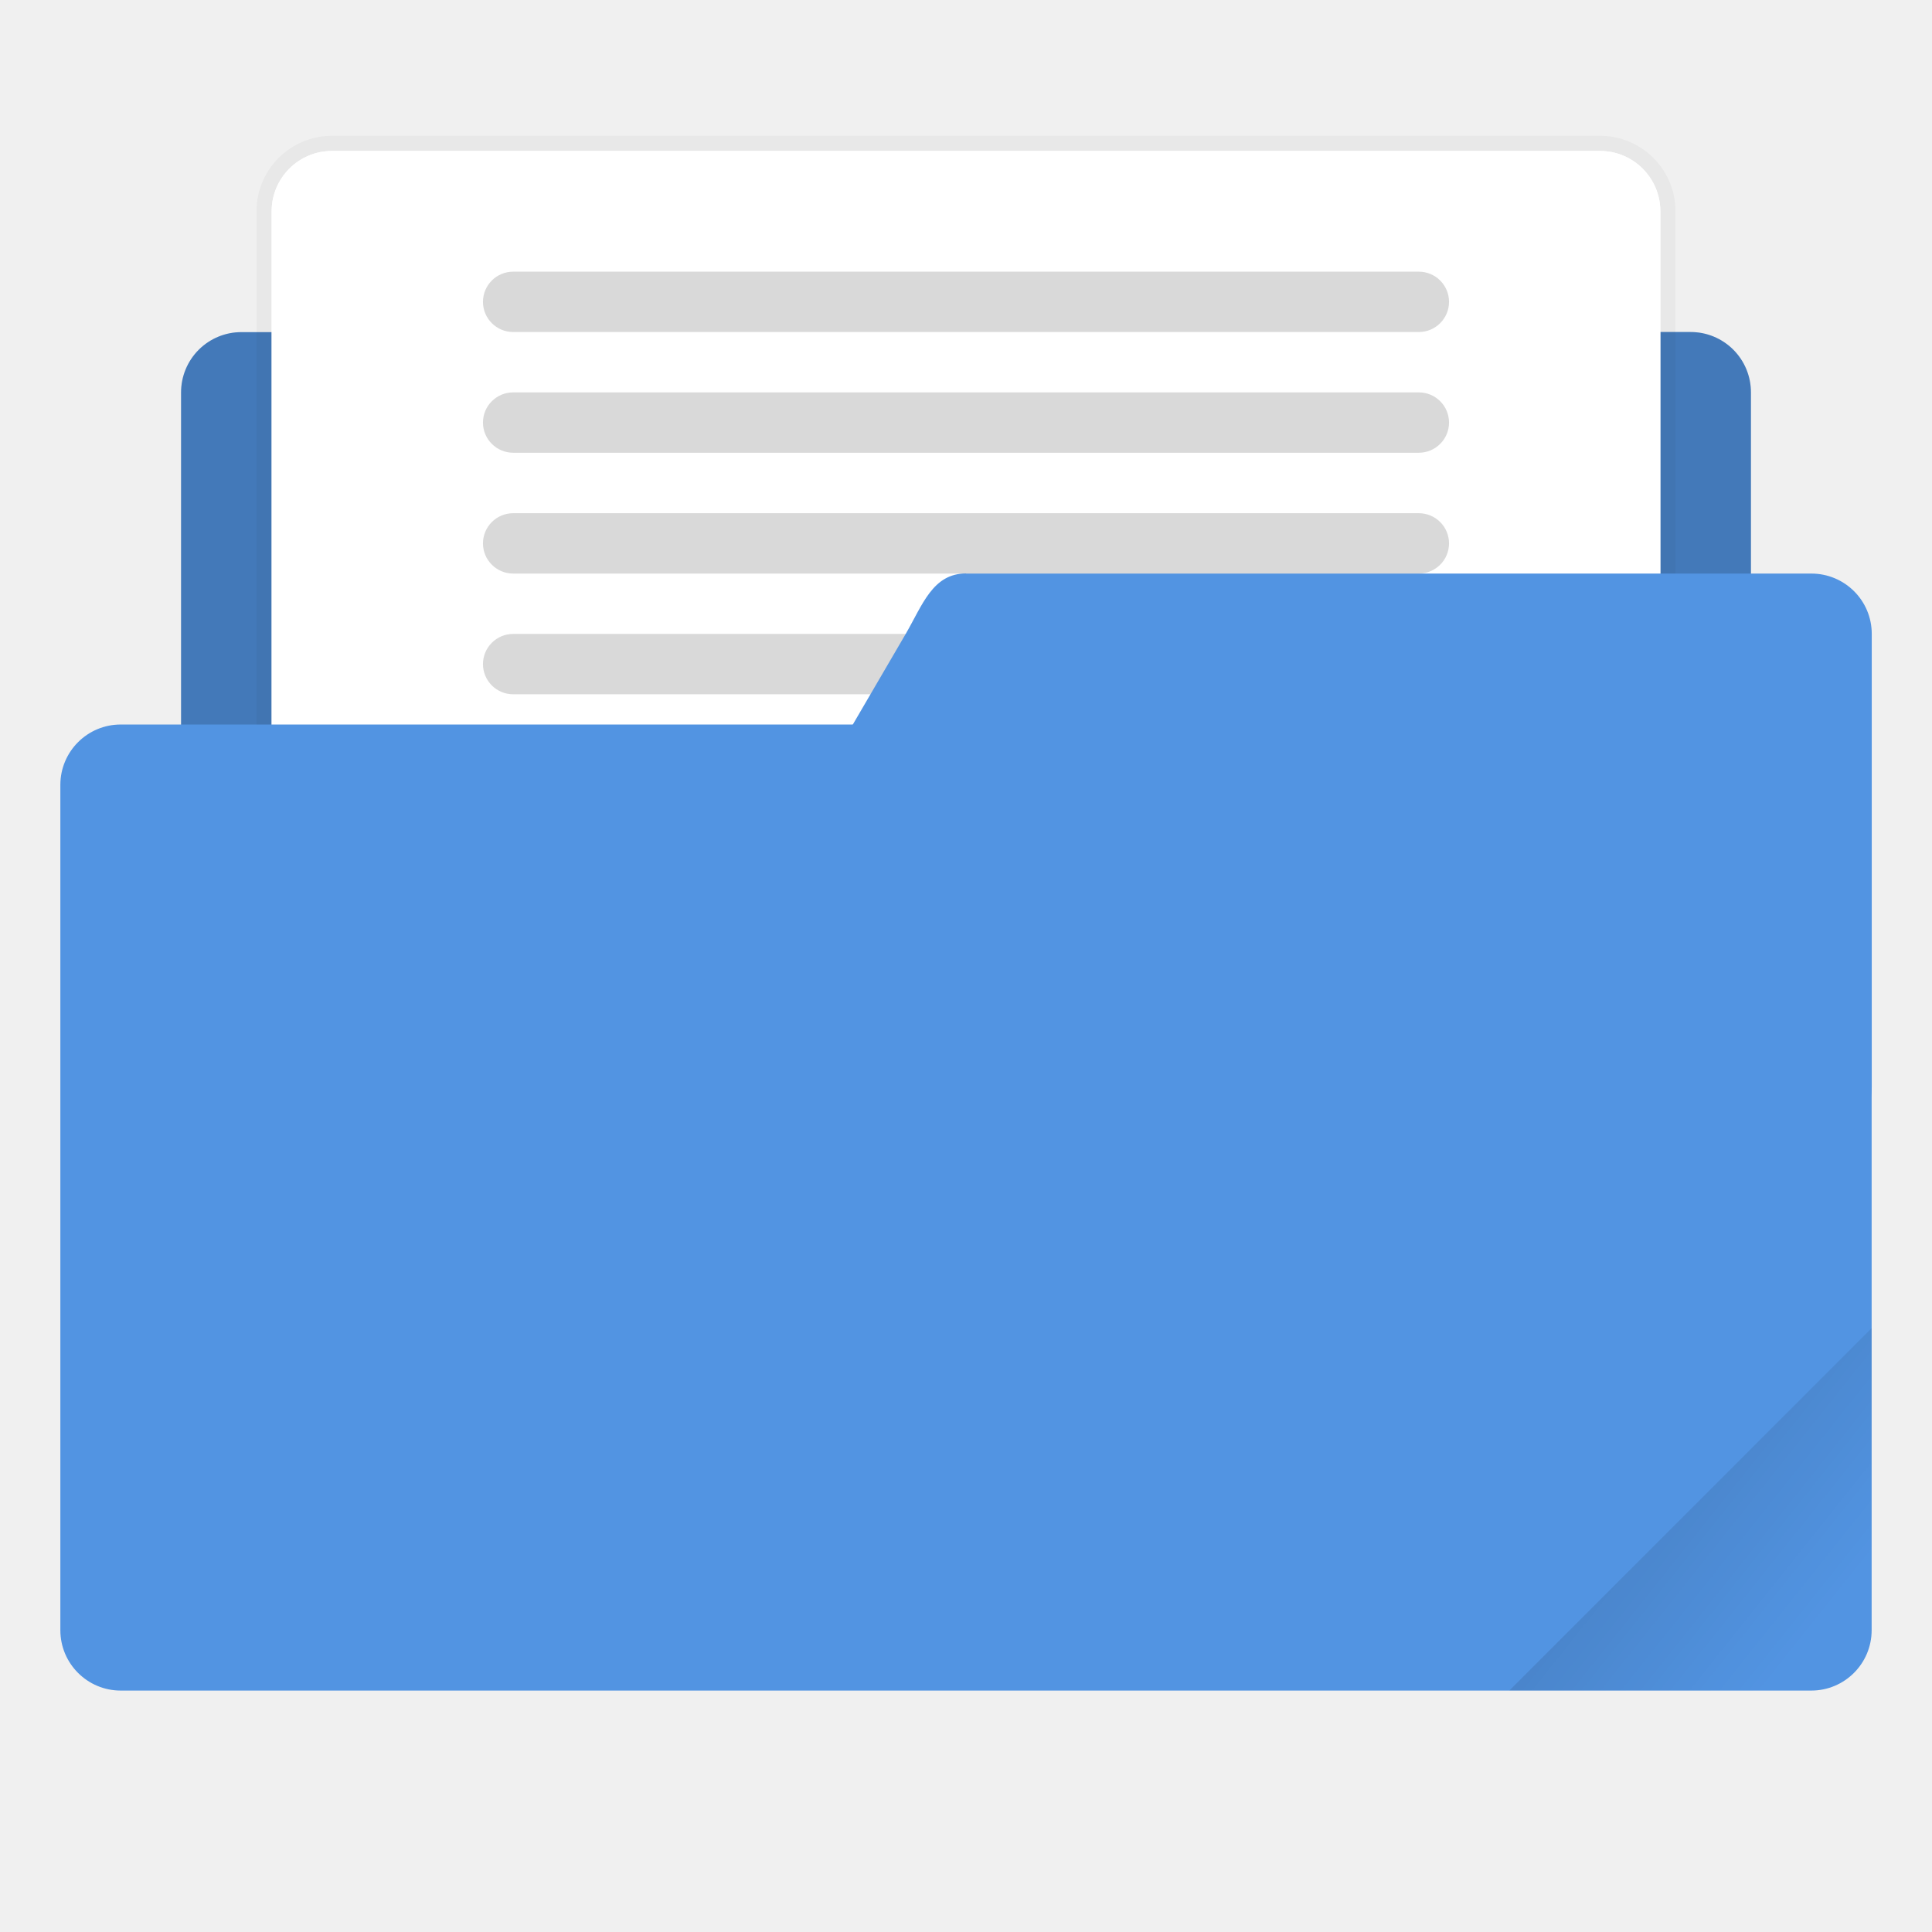
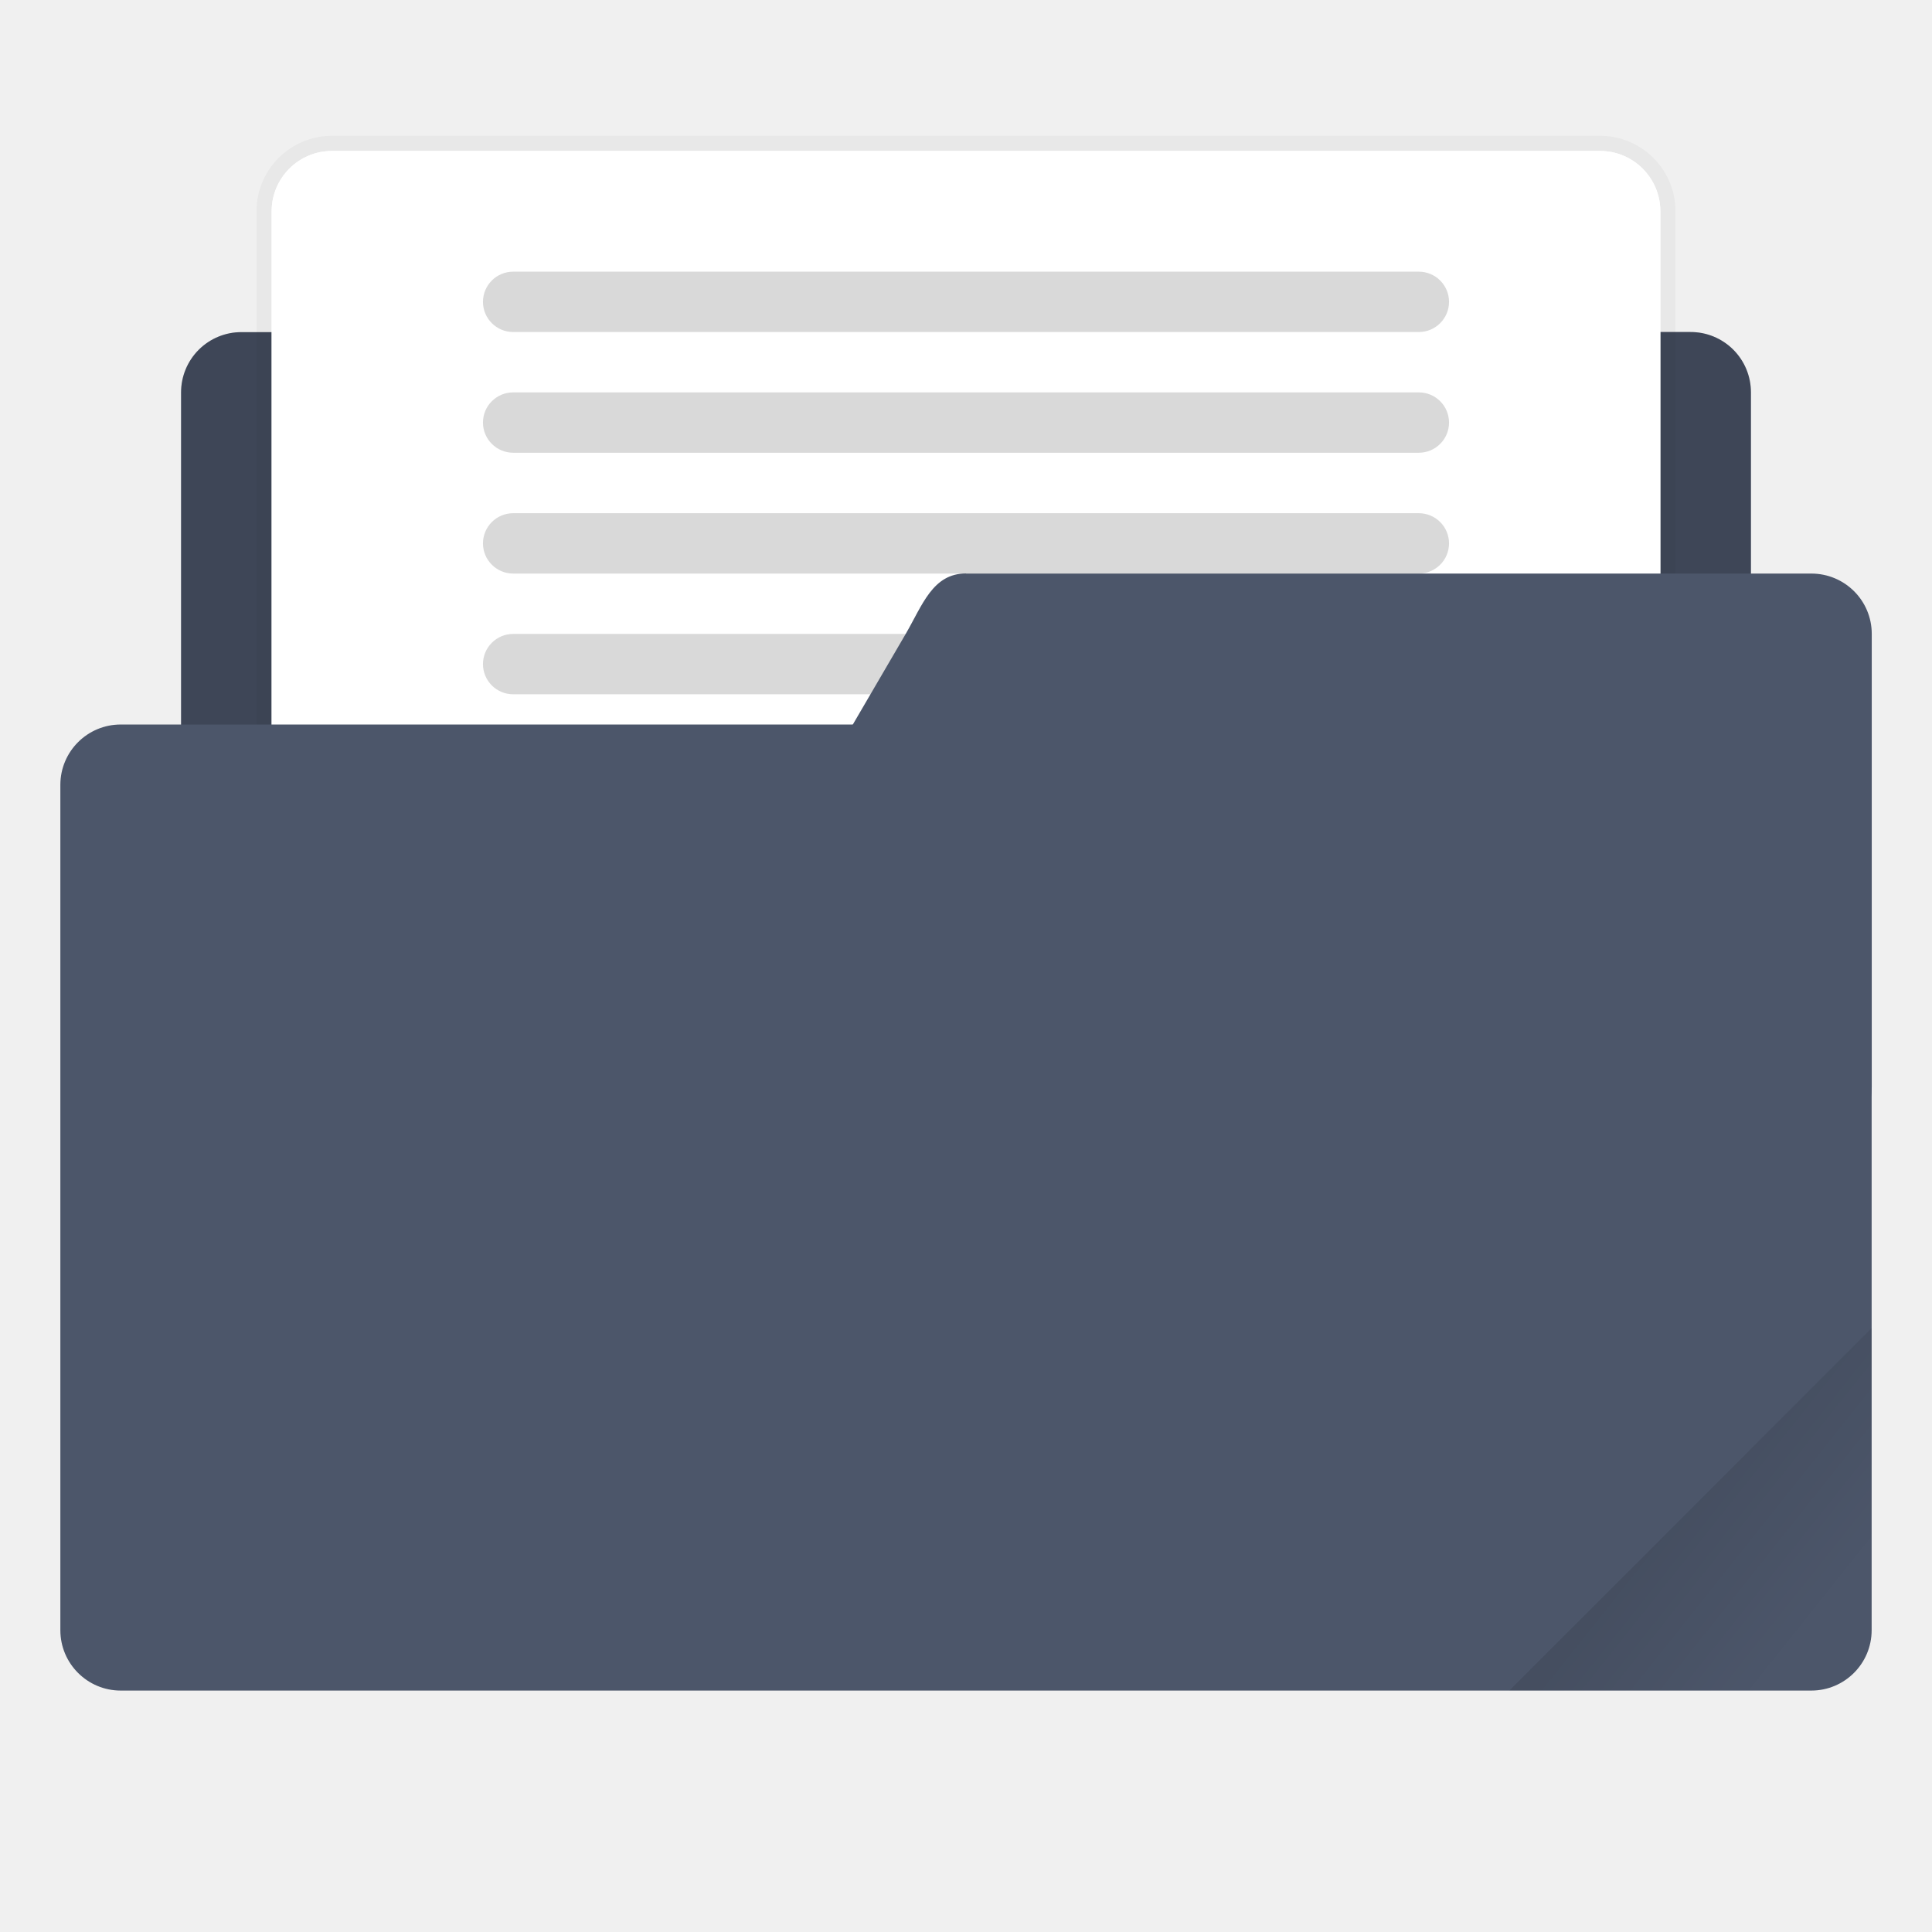
<svg xmlns="http://www.w3.org/2000/svg" width="64" height="64" version="1.1" viewBox="0 0 16.933 16.933">
  <defs>
    <linearGradient id="c" x1="-197.1" x2="-196.91" y1="217.68" y2="219.36" gradientTransform="matrix(2.6726 -2.6726 2.6726 2.6726 5.4095e-6 -1058.5)" gradientUnits="userSpaceOnUse">
      <stop offset="0" />
      <stop stop-opacity="0" offset="1" />
    </linearGradient>
  </defs>
-   <path d="m3.44 2.381c-0.294 0-0.395 0.269-0.53 0.53h-0.793a0.528 0.528 0 0 0-0.53 0.528v5.292c0 0.293 0.237 0.53 0.53 0.53h12.7c0.293 0 0.529-0.237 0.529-0.53v-5.292a0.528 0.528 0 0 0-0.53-0.529h-7.142c-0.155-0.249-0.236-0.53-0.53-0.53z" fill="#5294e2" style="paint-order:markers stroke fill" />
+   <path d="m3.44 2.381c-0.294 0-0.395 0.269-0.53 0.53h-0.793a0.528 0.528 0 0 0-0.53 0.528v5.292c0 0.293 0.237 0.53 0.53 0.53h12.7c0.293 0 0.529-0.237 0.529-0.53v-5.292a0.528 0.528 0 0 0-0.53-0.529h-7.142c-0.155-0.249-0.236-0.53-0.53-0.53z" fill="#4c566a" style="paint-order:markers stroke fill" />
  <path d="m3.44 2.381c-0.294 0-0.395 0.269-0.53 0.53h-0.793a0.528 0.528 0 0 0-0.53 0.528v5.292c0 0.293 0.237 0.53 0.53 0.53h12.7c0.293 0 0.529-0.237 0.529-0.53v-5.292a0.528 0.528 0 0 0-0.53-0.529h-7.142c-0.155-0.249-0.236-0.53-0.53-0.53z" opacity=".18" style="paint-order:markers stroke fill" />
  <rect x="2.381" y="1.323" width="12.171" height="7.408" ry=".529" fill="#fff" stroke="#000" stroke-opacity=".039" stroke-width=".265" style="paint-order:markers stroke fill" />
  <rect x="2.381" y="1.323" width="12.171" height="7.408" ry=".529" fill="#fff" style="paint-order:markers stroke fill" />
-   <rect x=".529" y="6.35" width="15.875" height="8.467" ry=".529" fill="#5294e2" style="paint-order:markers stroke fill" />
+   <rect x=".529" y="6.35" width="15.875" height="8.467" ry=".529" fill="#4c566a" style="paint-order:markers stroke fill" />
  <rect x="4.233" y="5.556" width="8.467" height=".529" ry=".265" opacity=".15" style="paint-order:stroke markers fill" />
-   <path d="m8.467 5.027h7.408c0.293 0 0.53 0.236 0.53 0.529v3.969c0 0.293-0.237 0.529-0.53 0.529h-9.723c-0.294 0-0.677-0.276-0.53-0.53l2.316-3.968c0.147-0.253 0.236-0.53 0.529-0.53z" fill="#5294e2" style="paint-order:markers stroke fill" />
+   <path d="m8.467 5.027h7.408c0.293 0 0.53 0.236 0.53 0.529v3.969c0 0.293-0.237 0.529-0.53 0.529h-9.723c-0.294 0-0.677-0.276-0.53-0.53l2.316-3.968c0.147-0.253 0.236-0.53 0.529-0.53z" fill="#4c566a" style="paint-order:markers stroke fill" />
  <path transform="scale(.26458)" d="m62 43.998-11.998 12h10c1.108 0 1.998-0.89 1.998-1.998v-10.002z" fill="url(#c)" opacity=".1" stroke-width="3.78" style="paint-order:stroke markers fill" />
  <rect x="4.233" y="2.381" width="8.467" height=".529" ry=".265" opacity=".15" style="paint-order:stroke markers fill" />
  <rect x="4.233" y="3.439" width="8.467" height=".529" ry=".265" opacity=".15" style="paint-order:stroke markers fill" />
  <rect x="4.233" y="4.498" width="8.467" height=".529" ry=".265" opacity=".15" style="paint-order:stroke markers fill" />
</svg>
